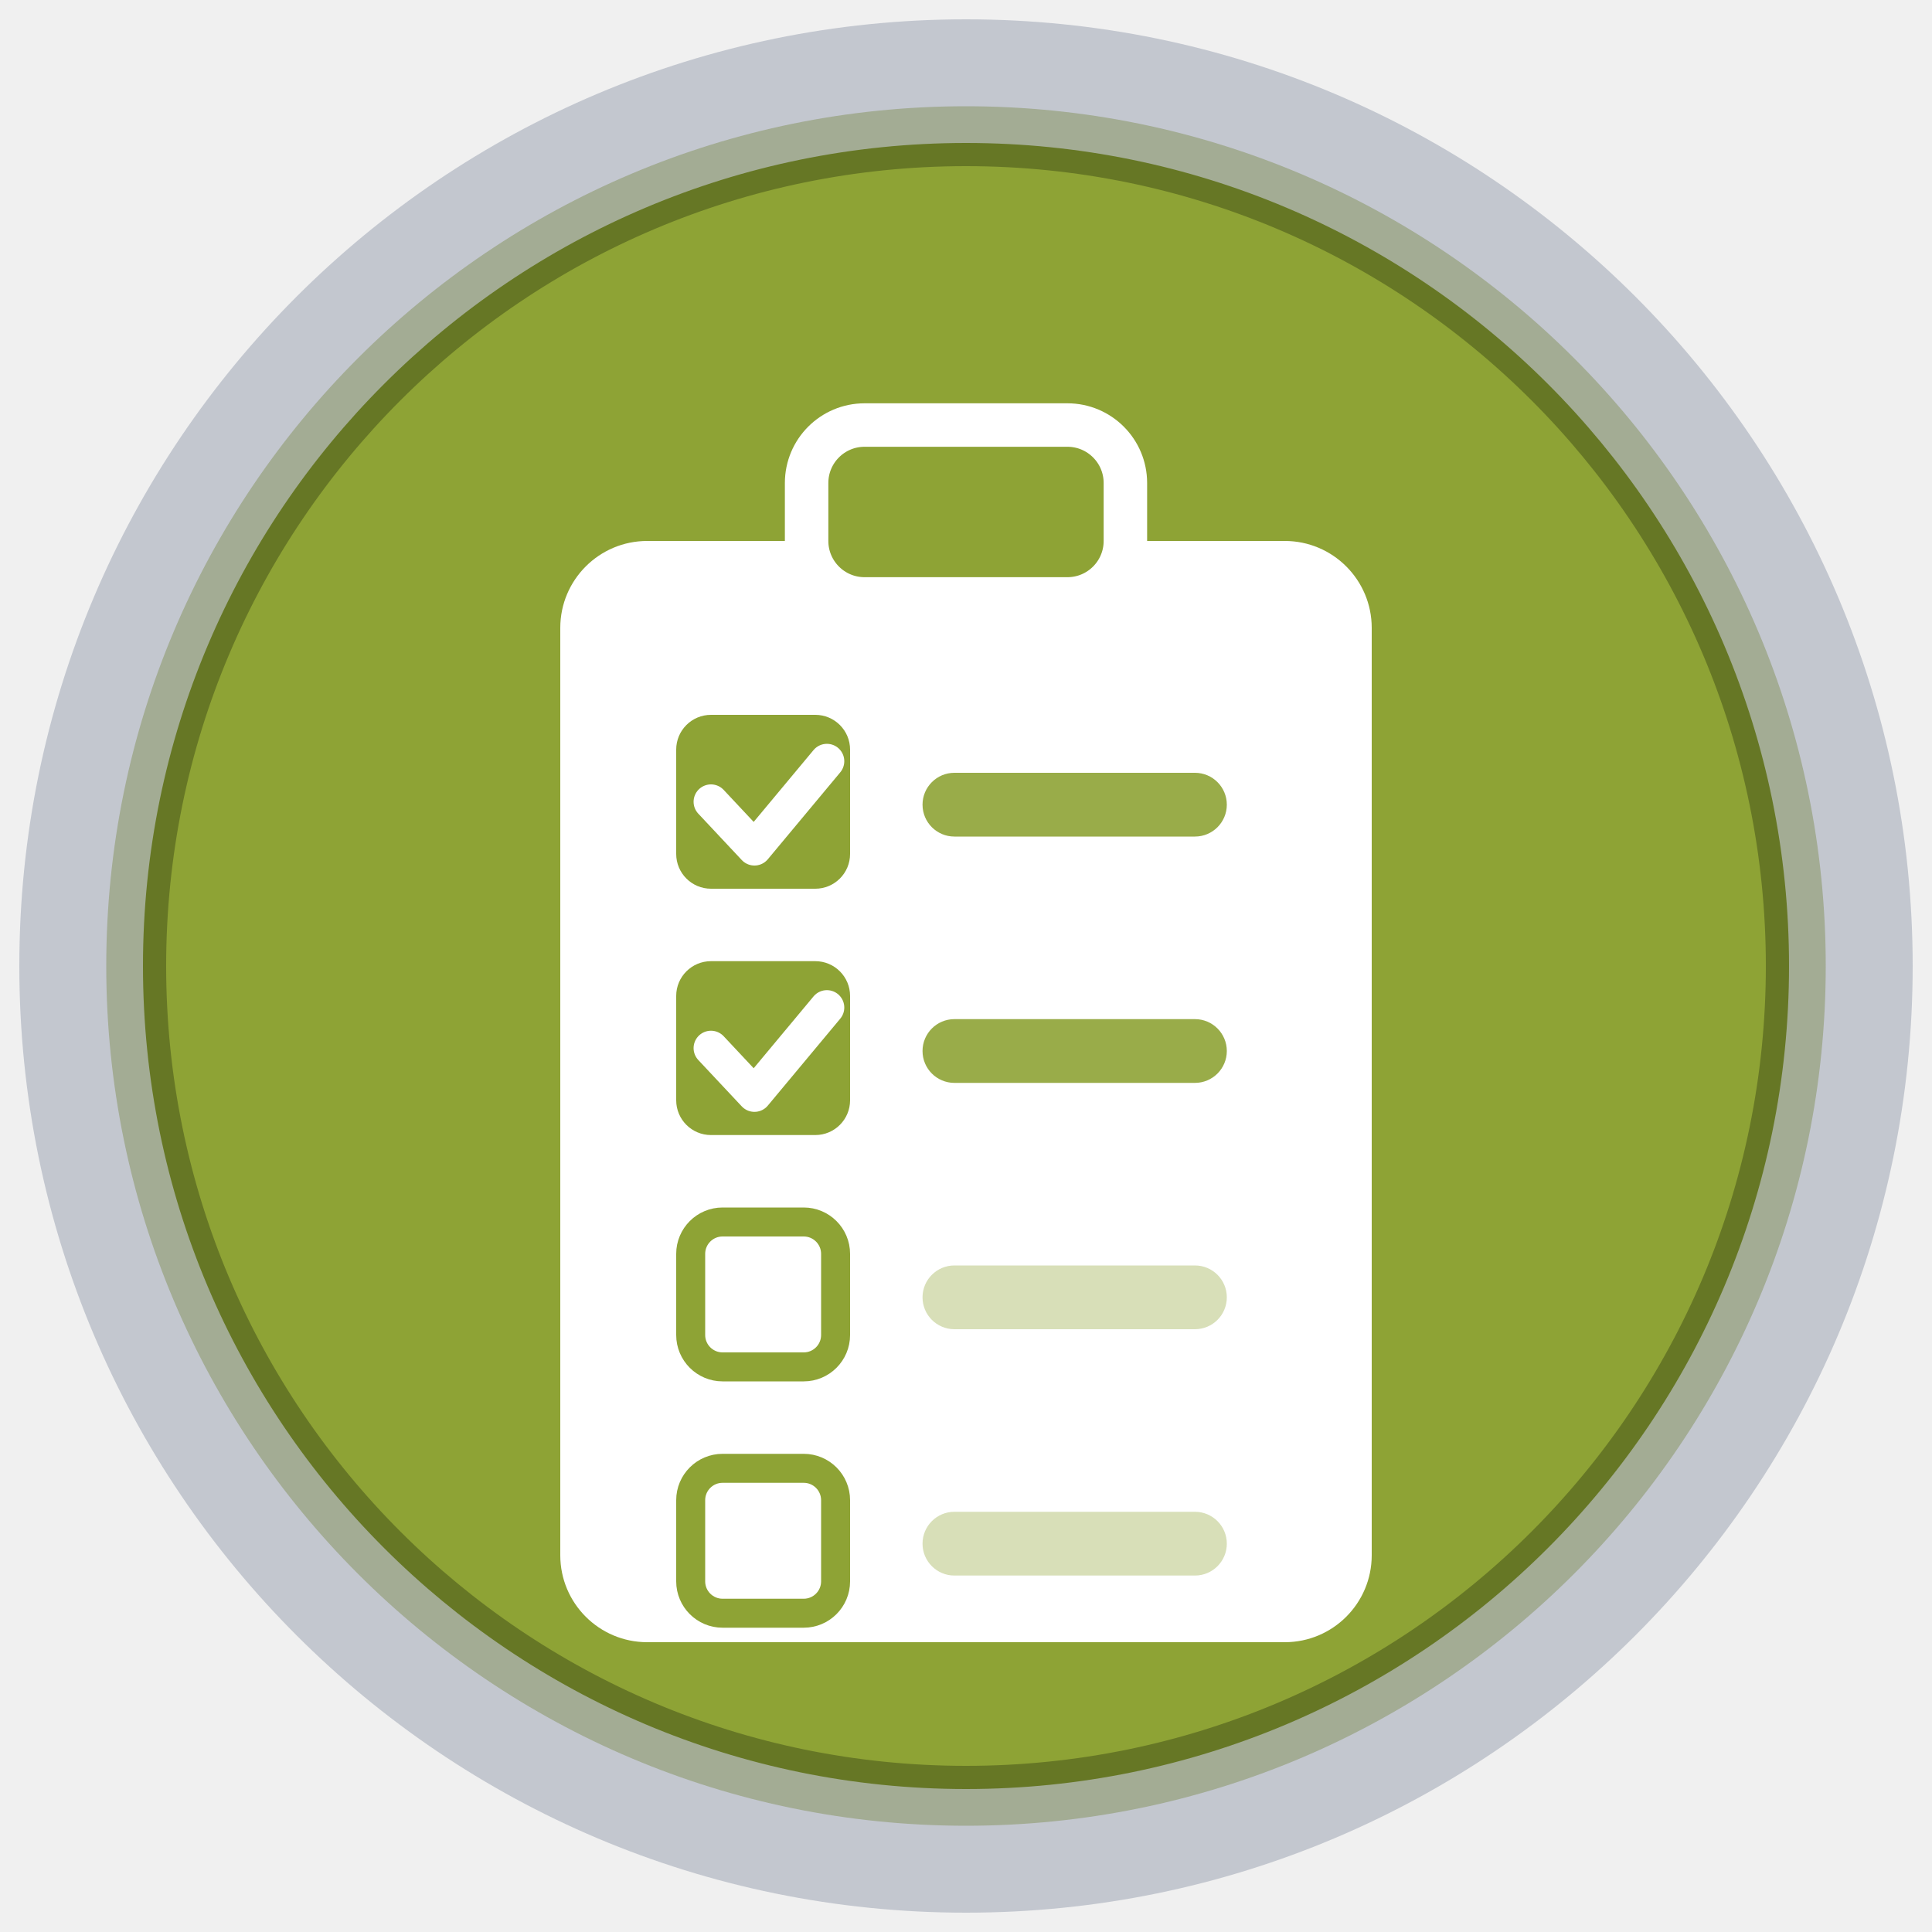
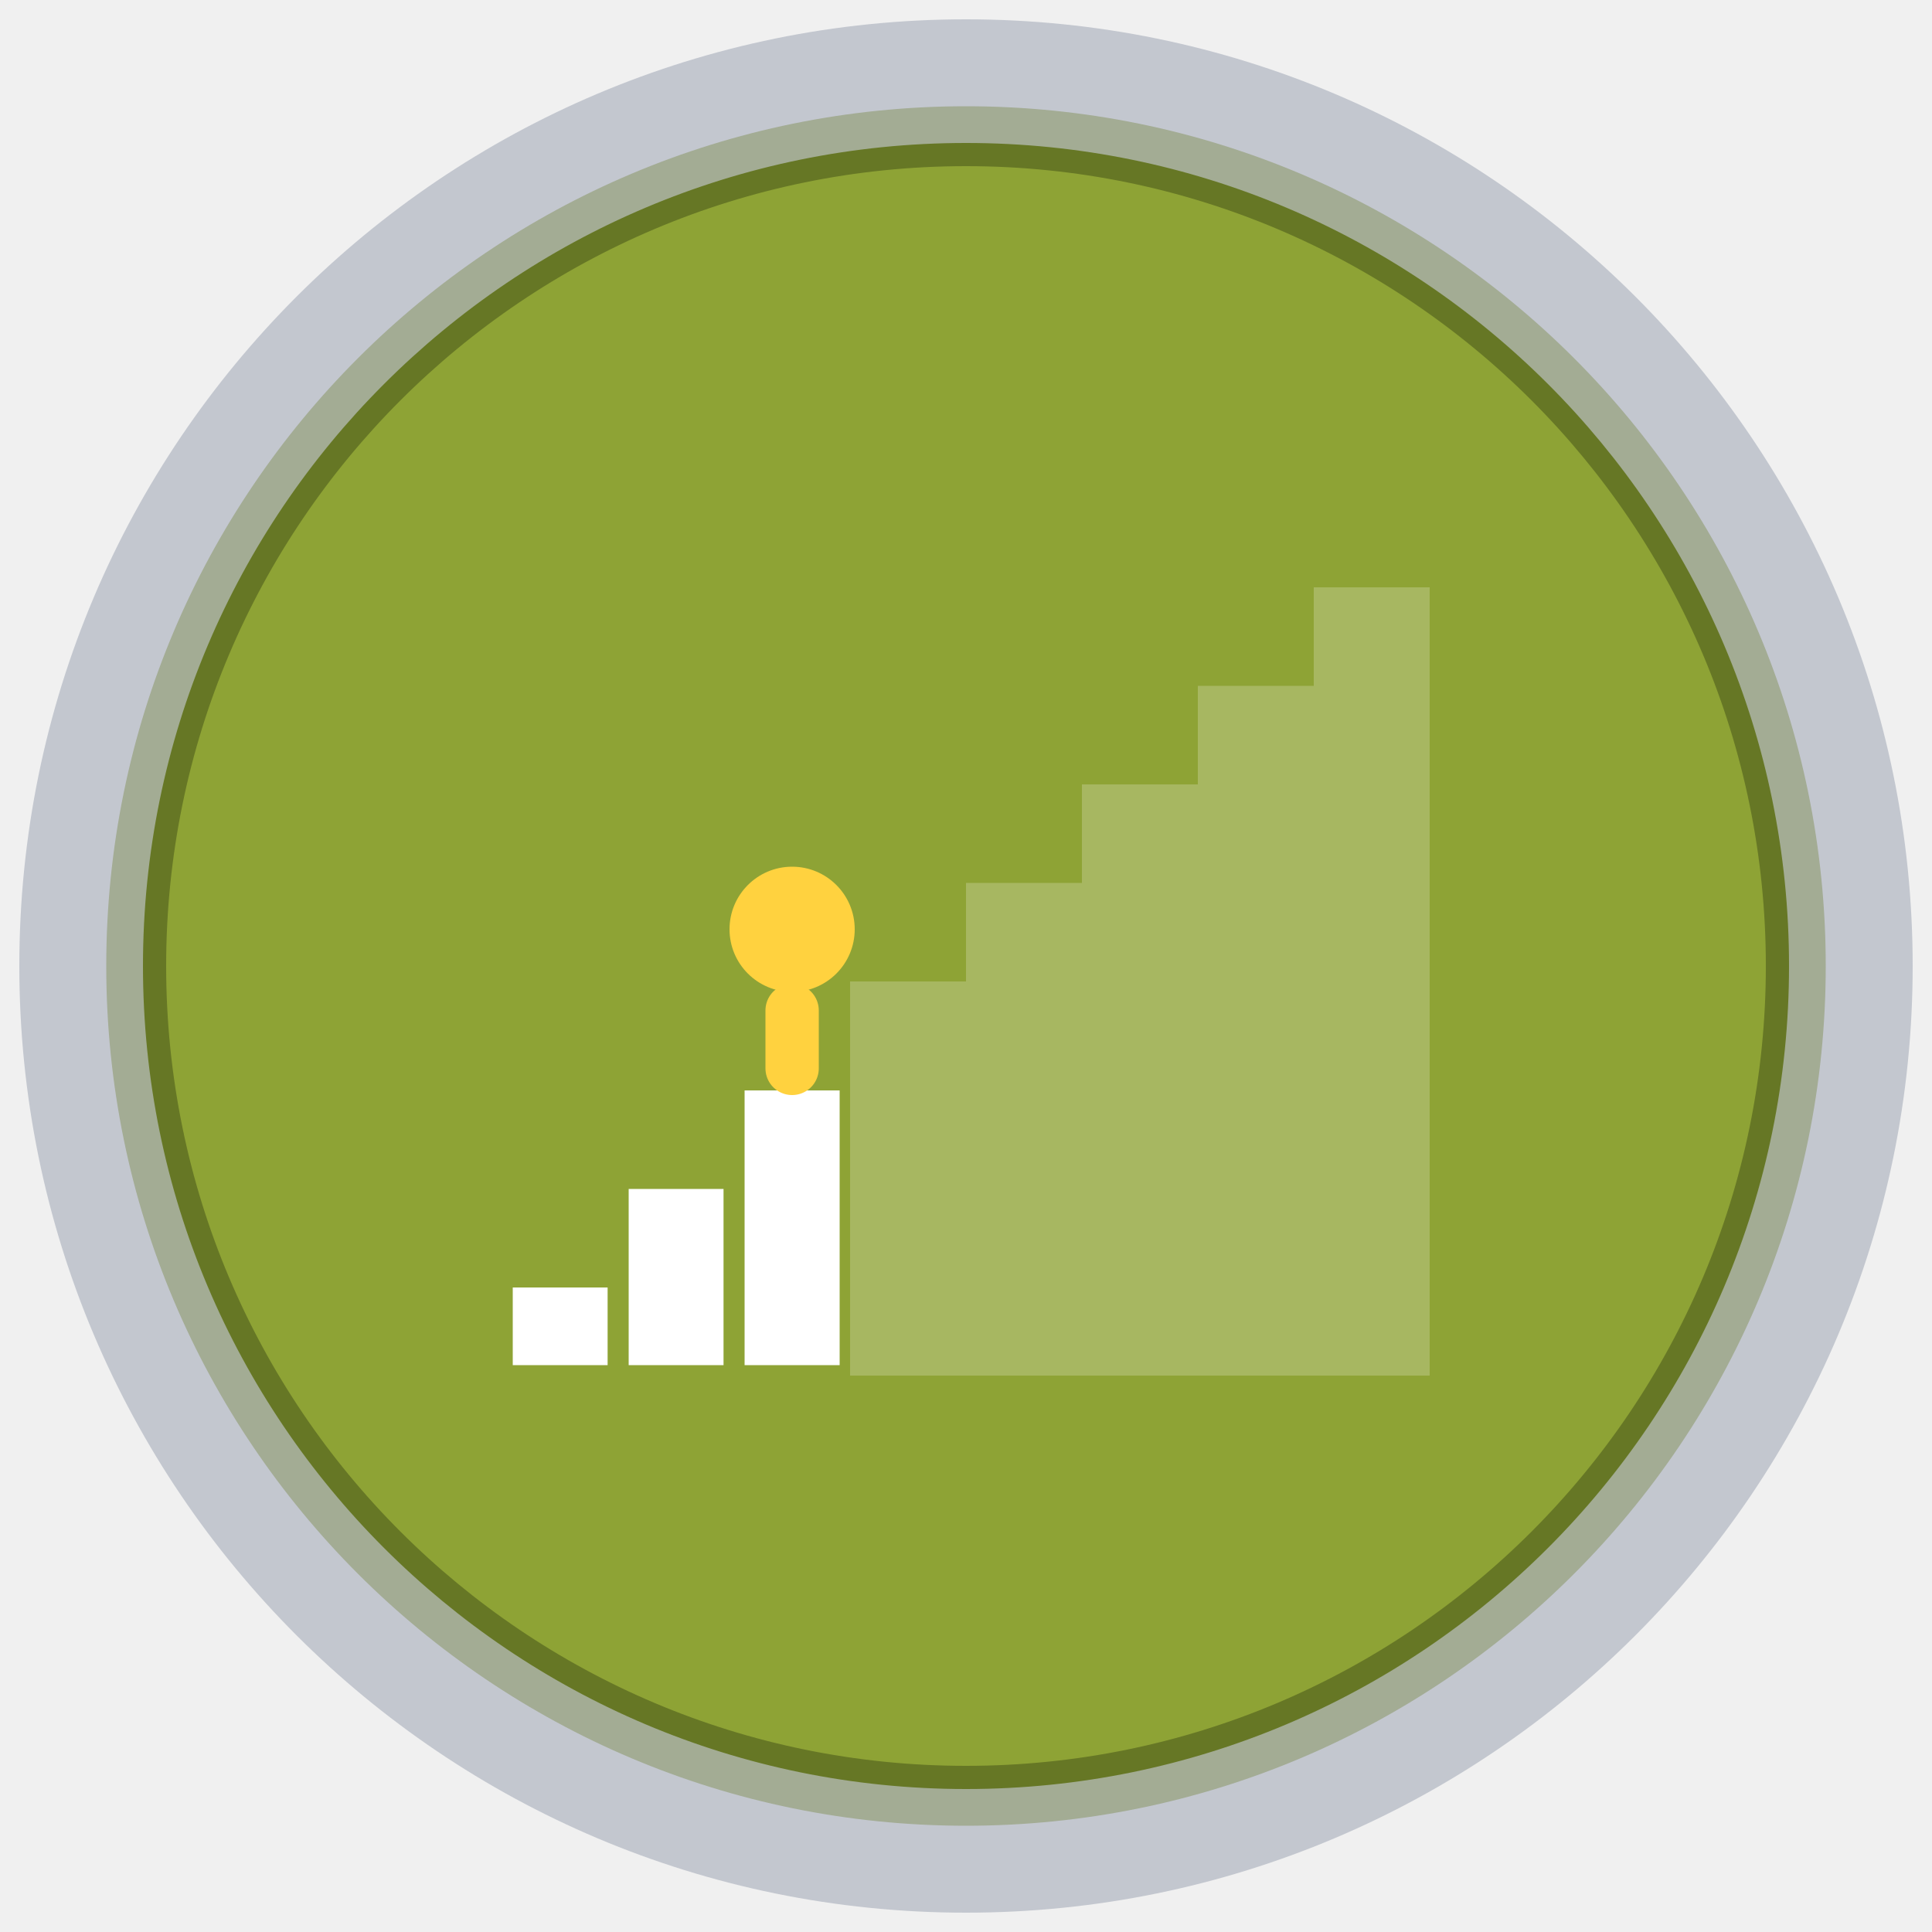
<svg xmlns="http://www.w3.org/2000/svg" viewBox="-100 -100 200 200" width="400" height="400">
  <circle r="98" fill="#C3C7CF" />
  <circle r="89" fill="#667725" opacity=".35" />
  <circle r="84" fill="#8EA335" />
  <circle r="84" fill="none" stroke="#667725" stroke-width="2.4" />
-   <g transform="translate(0 4) scale(1.5)">
-     <rect x="-28" y="-32" width="56" height="76" rx="6" fill="#FFFFFF" />
-     <rect x="-11" y="-40" width="22" height="12" rx="4" fill="#8EA335" stroke="#FFFFFF" stroke-width="3" />
-     <rect x="-20" y="-20" width="12" height="12" rx="2.4" fill="#8EA335" />
-     <path d="M-17.6,-14 l3,3.2 l5,-6" stroke="#FFFFFF" stroke-width="2.4" fill="none" stroke-linecap="round" stroke-linejoin="round" />
-     <rect x="-3" y="-16" width="21" height="4.4" rx="2.2" fill="#8EA335" opacity="0.9" />
-     <rect x="-20" y="-3" width="12" height="12" rx="2.4" fill="#8EA335" />
-     <path d="M-17.6,3 l3,3.2 l5,-6" stroke="#FFFFFF" stroke-width="2.4" fill="none" stroke-linecap="round" stroke-linejoin="round" />
-     <rect x="-3" y="1" width="21" height="4.4" rx="2.2" fill="#8EA335" opacity="0.9" />
-     <rect x="-19" y="15" width="10" height="10" rx="2.2" fill="none" stroke="#8EA335" stroke-width="2" />
-     <rect x="-3" y="18" width="21" height="4.4" rx="2.2" fill="#8EA335" opacity="0.35" />
-     <rect x="-19" y="32" width="10" height="10" rx="2.2" fill="none" stroke="#8EA335" stroke-width="2" />
-     <rect x="-3" y="35" width="21" height="4.4" rx="2.2" fill="#8EA335" opacity="0.35" />
+   <g transform="translate(0 4) scale(1.2)">
+     <rect x="-40" y="23.5" width="10" height="8.5" fill="#FFFFFF" stroke="#8EA335" stroke-width="1.8" />
+     <rect x="-30" y="15.0" width="10" height="17.0" fill="#FFFFFF" stroke="#8EA335" stroke-width="1.8" />
+     <rect x="-20" y="6.5" width="10" height="25.5" fill="#FFFFFF" stroke="#8EA335" stroke-width="1.8" />
+     <rect x="-10" y="-2.0" width="10" height="34.0" fill="#FFFFFF" opacity=".22" />
+     <rect x="0" y="-10.5" width="10" height="42.5" fill="#FFFFFF" opacity=".22" />
+     <rect x="10" y="-19.0" width="10" height="51.0" fill="#FFFFFF" opacity=".22" />
+     <rect x="20" y="-27.5" width="10" height="59.5" fill="#FFFFFF" opacity=".22" />
+     <rect x="30" y="-36.0" width="10" height="68.0" fill="#FFFFFF" opacity=".22" />
+     <circle cx="-15.0" cy="-6.5" r="5.4" fill="#FFD23F" />
+     <path d="M-15.0,0.5 V5.5" stroke="#FFD23F" stroke-width="4.6" stroke-linecap="round" />
  </g>
</svg>
